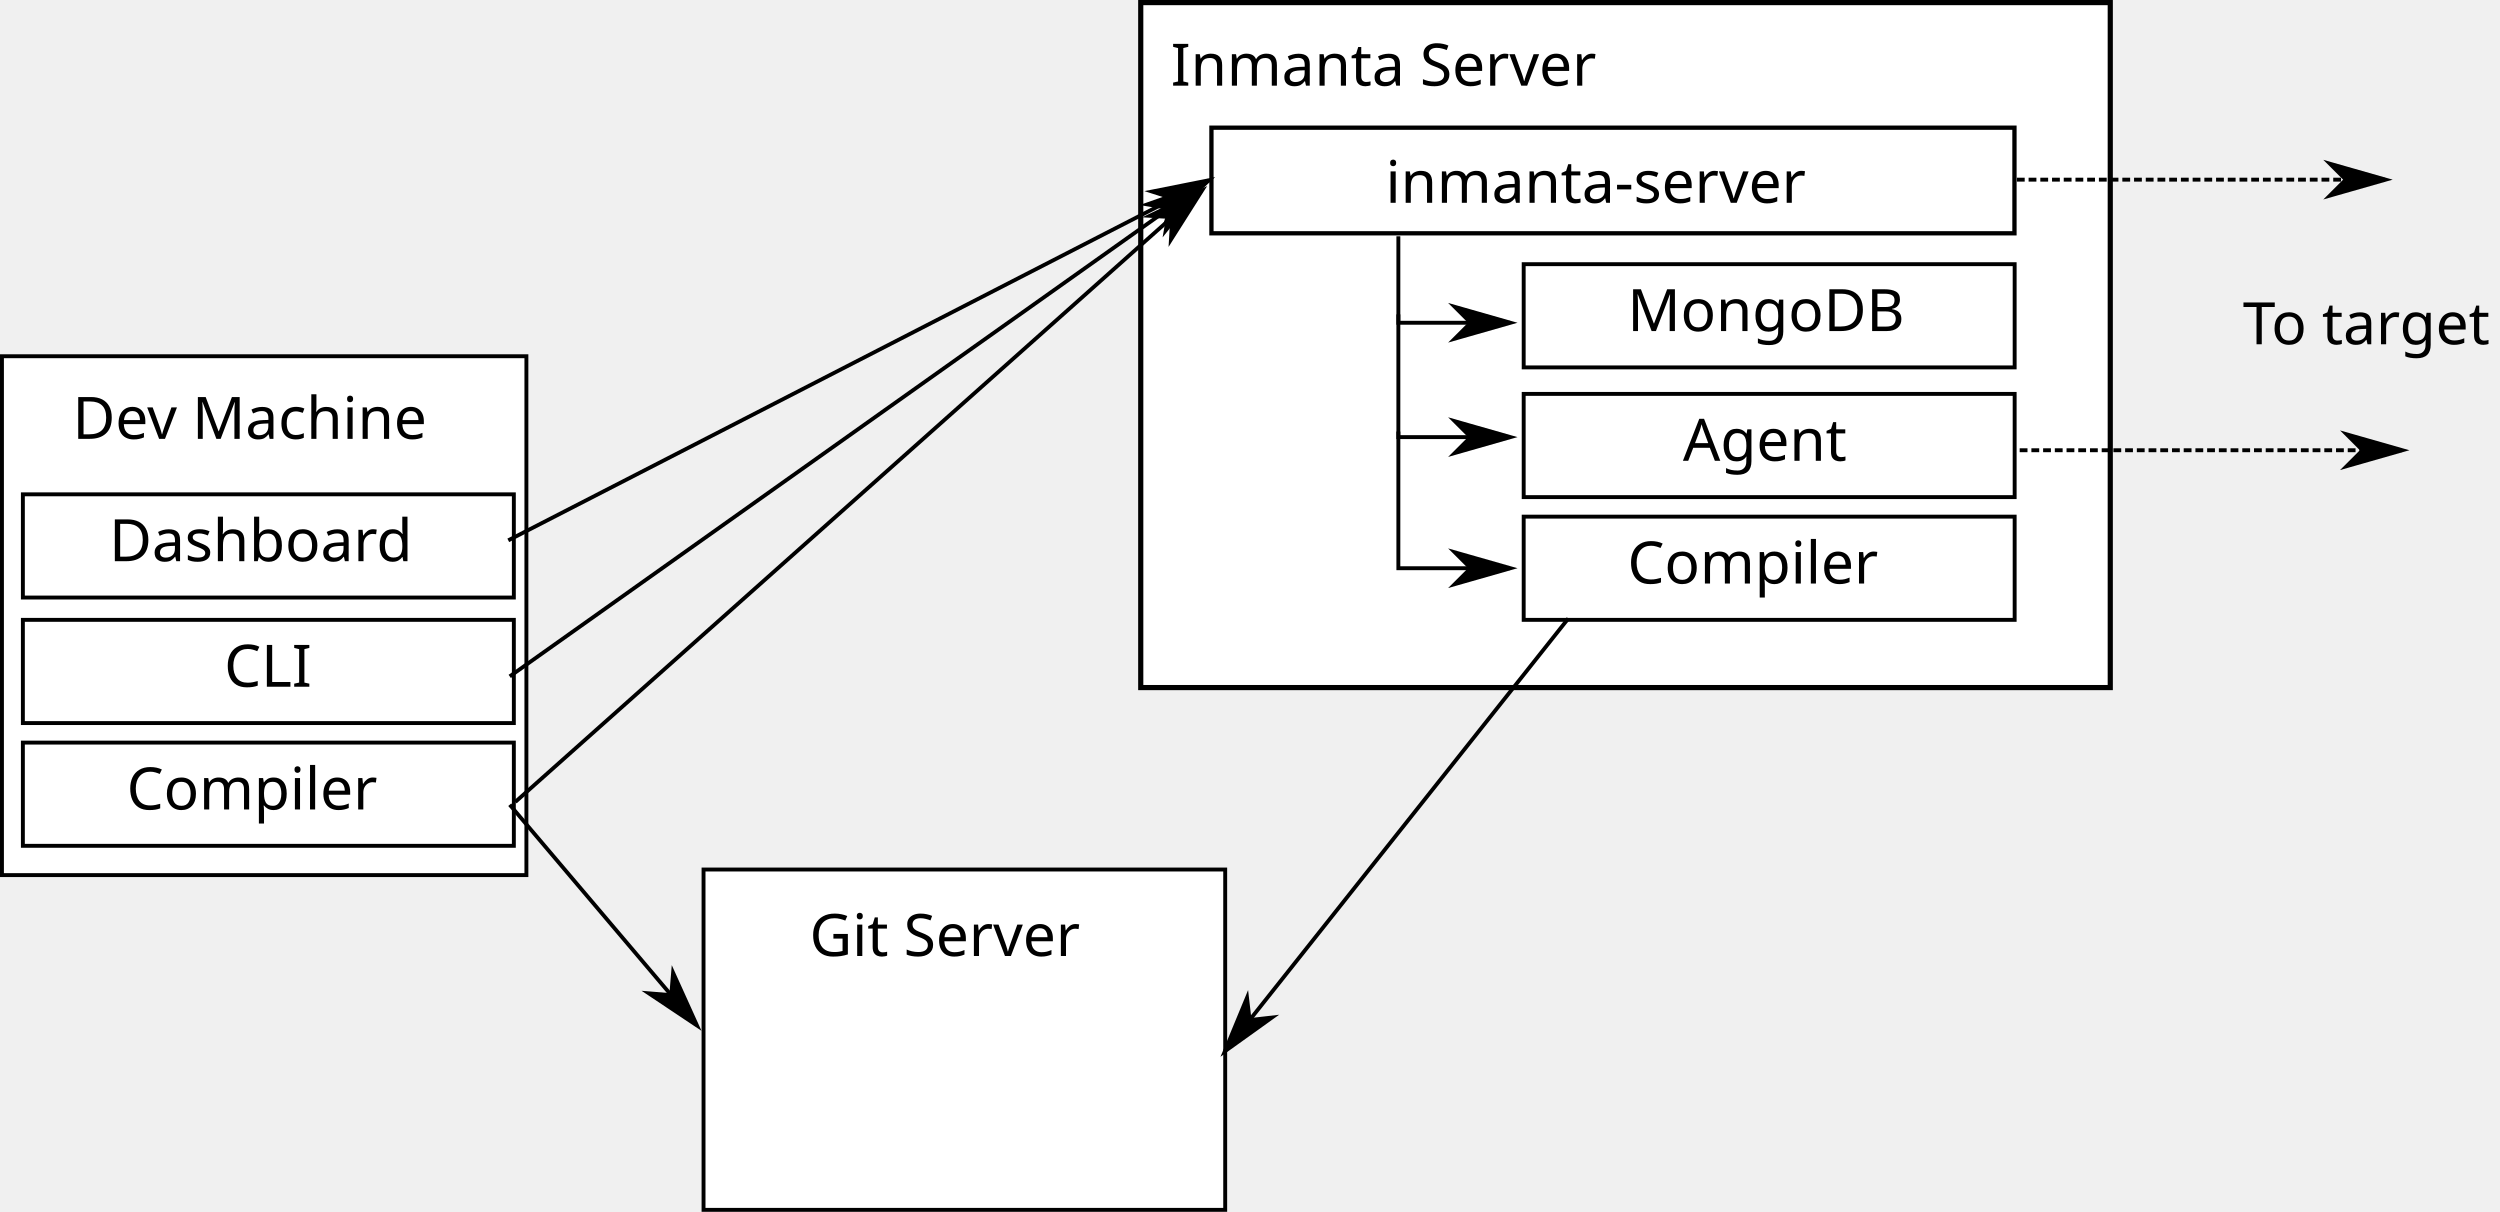
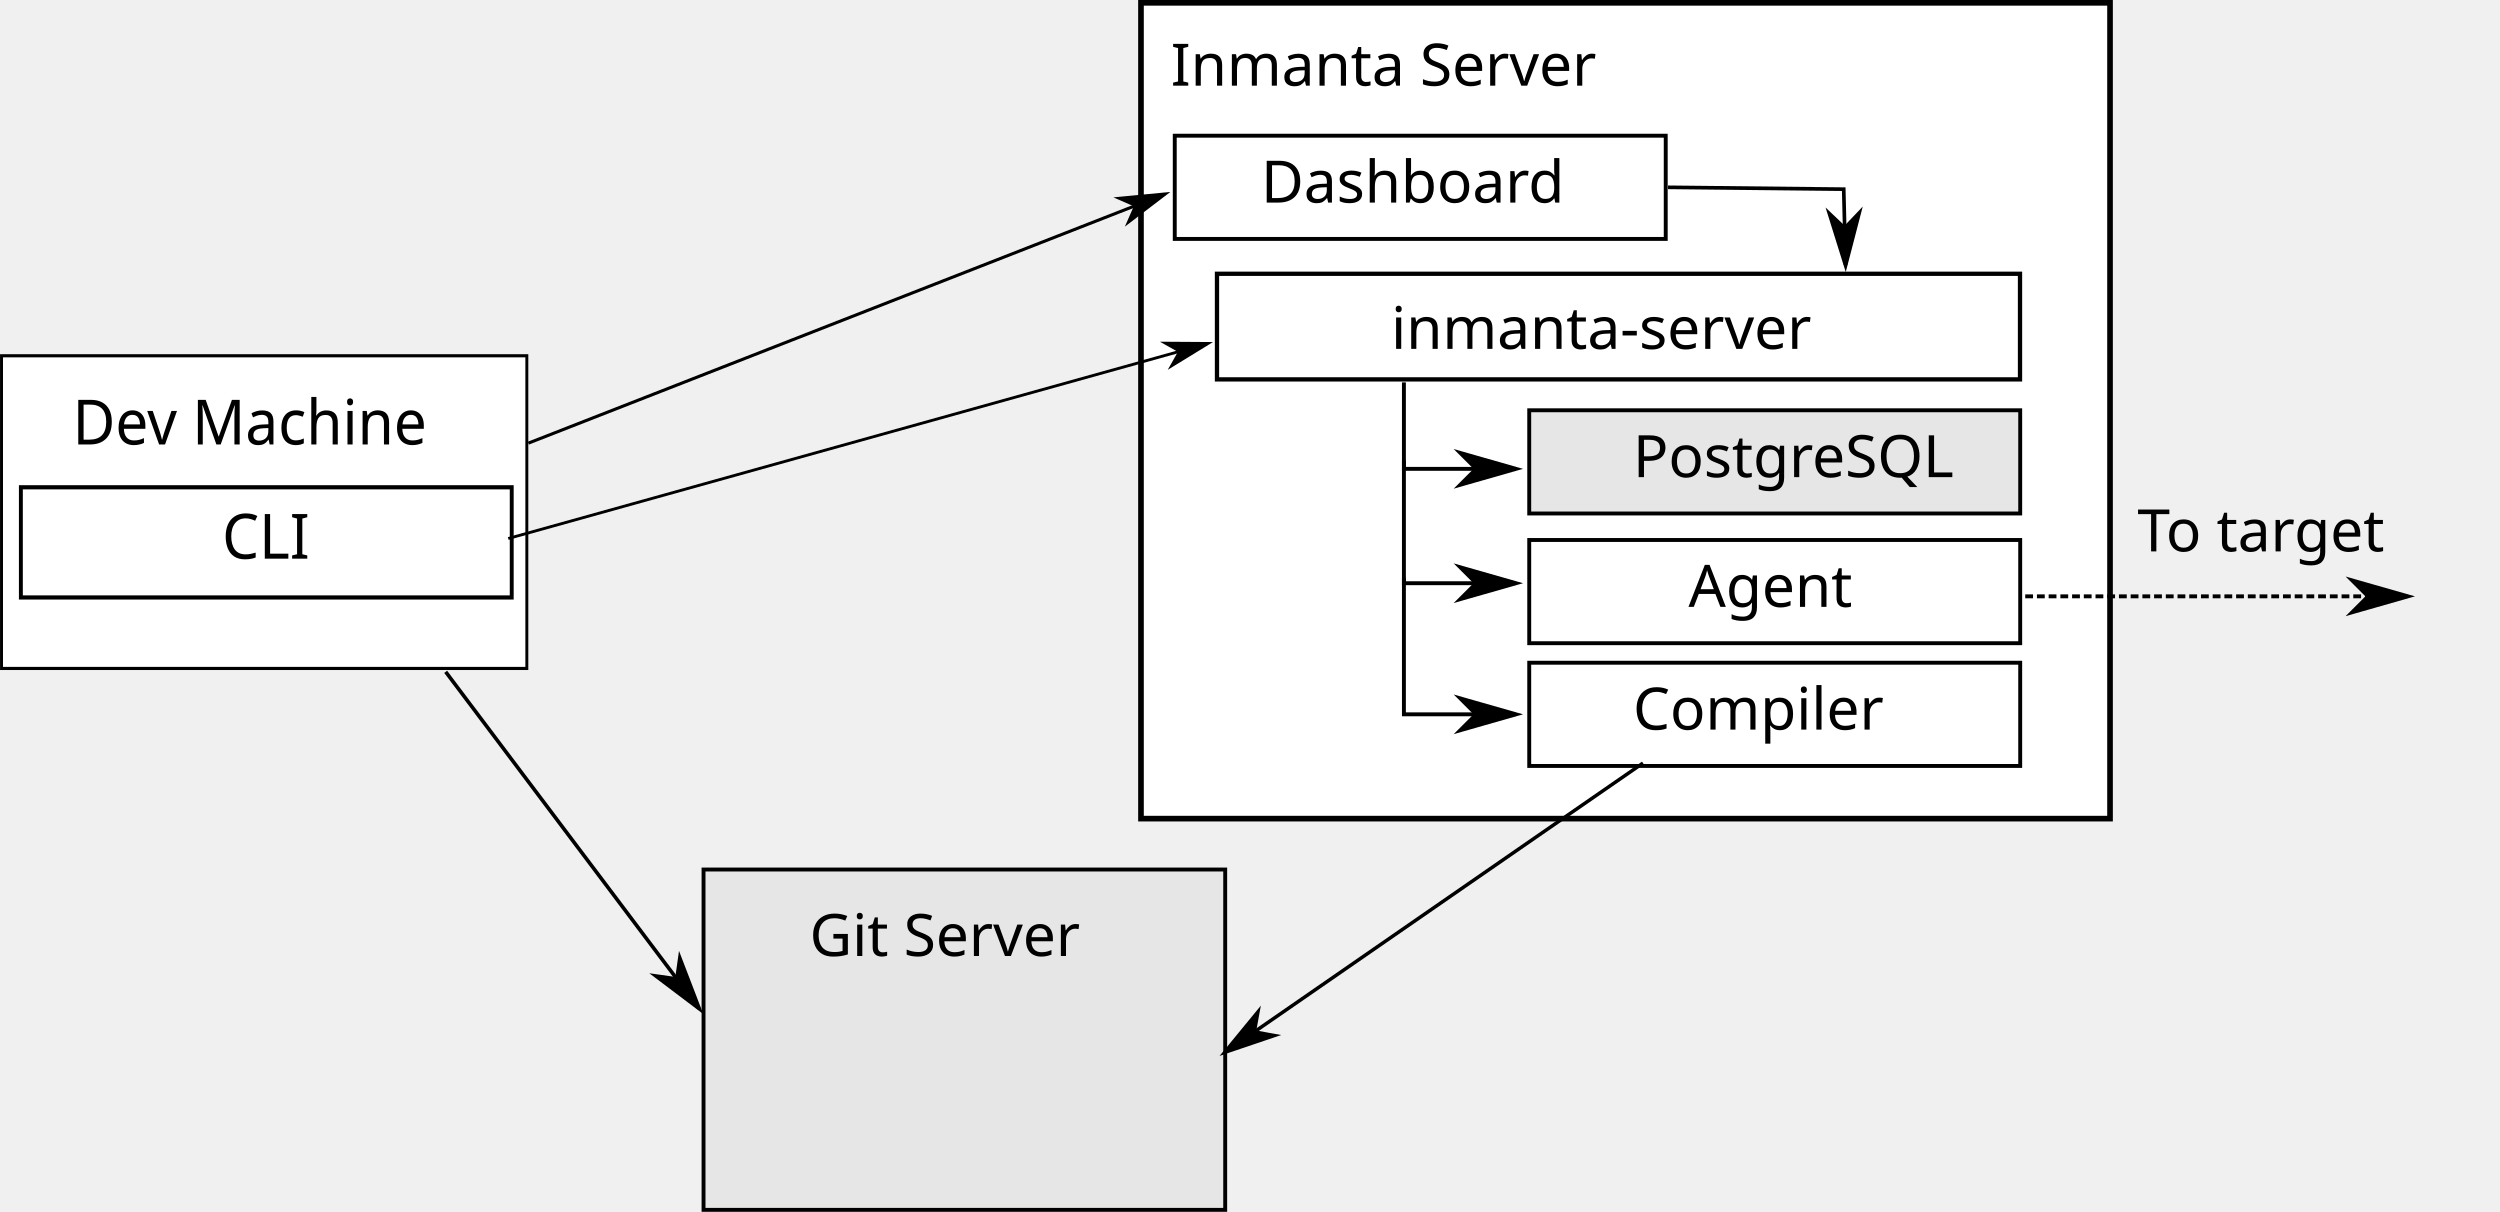
<svg xmlns="http://www.w3.org/2000/svg" width="180.659mm" height="87.57mm" viewBox="0 0 640.131 310.286" id="svg2" version="1.1">
  <defs id="defs4">
+     <marker orient="auto" refY="0" refX="0" id="marker2005" style="overflow:visible">
+       <path id="path2003" d="M 0,0 5,-5 -12.5,0 5,5 0,0 Z" style="fill:#000000;fill-opacity:1;fill-rule:evenodd;stroke:#000000;stroke-width:1pt;stroke-opacity:1" transform="matrix(-0.8,0,0,-0.8,-10,0)" />
+     </marker>
+     <marker style="overflow:visible" id="marker6370" refX="0" refY="0" orient="auto">
+       <path transform="matrix(-0.8,0,0,-0.8,-10,0)" style="fill:#000000;fill-opacity:1;fill-rule:evenodd;stroke:#000000;stroke-width:1pt;stroke-opacity:1" d="M 0,0 5,-5 -12.5,0 5,5 0,0 Z" id="path6368" />
+     </marker>
    <marker orient="auto" refY="0" refX="0" id="marker8082" style="overflow:visible">
      <path id="path8084" d="M 0,0 5,-5 -12.5,0 5,5 0,0 Z" style="fill:#000000;fill-opacity:1;fill-rule:evenodd;stroke:#000000;stroke-width:1pt;stroke-opacity:1" transform="matrix(-0.8,0,0,-0.8,-10,0)" />
-     </marker>
-     <marker style="overflow:visible" id="marker8006" refX="0" refY="0" orient="auto">
-       <path transform="matrix(-0.8,0,0,-0.8,-10,0)" style="fill:#000000;fill-opacity:1;fill-rule:evenodd;stroke:#000000;stroke-width:1pt;stroke-opacity:1" d="M 0,0 5,-5 -12.5,0 5,5 0,0 Z" id="path8008" />
    </marker>
    <marker orient="auto" refY="0" refX="0" id="marker6784" style="overflow:visible">
      <path id="path6786" d="M 0,0 5,-5 -12.5,0 5,5 0,0 Z" style="fill:#000000;fill-opacity:1;fill-rule:evenodd;stroke:#000000;stroke-width:1pt;stroke-opacity:1" transform="matrix(-0.8,0,0,-0.8,-10,0)" />
    </marker>
    <marker style="overflow:visible" id="marker6730" refX="0" refY="0" orient="auto">
      <path transform="matrix(-0.8,0,0,-0.8,-10,0)" style="fill:#000000;fill-opacity:1;fill-rule:evenodd;stroke:#000000;stroke-width:1pt;stroke-opacity:1" d="M 0,0 5,-5 -12.5,0 5,5 0,0 Z" id="path6732" />
    </marker>
    <marker orient="auto" refY="0" refX="0" id="Arrow1Lend" style="overflow:visible">
      <path id="path4435" d="M 0,0 5,-5 -12.5,0 5,5 0,0 Z" style="fill:#000000;fill-opacity:1;fill-rule:evenodd;stroke:#000000;stroke-width:1pt;stroke-opacity:1" transform="matrix(-0.8,0,0,-0.8,-10,0)" />
-     </marker>
-     <marker orient="auto" refY="0" refX="0" id="Arrow1Lend-8" style="overflow:visible">
-       <path id="path4435-4" d="M 0,0 5,-5 -12.5,0 5,5 0,0 Z" style="fill:#000000;fill-opacity:1;fill-rule:evenodd;stroke:#000000;stroke-width:1pt;stroke-opacity:1" transform="matrix(-0.8,0,0,-0.8,-10,0)" />
    </marker>
    <marker orient="auto" refY="0" refX="0" id="Arrow1Lend-8-6" style="overflow:visible">
      <path id="path4435-4-9" d="M 0,0 5,-5 -12.5,0 5,5 0,0 Z" style="fill:#000000;fill-opacity:1;fill-rule:evenodd;stroke:#000000;stroke-width:1pt;stroke-opacity:1" transform="matrix(-0.8,0,0,-0.8,-10,0)" />
    </marker>
    <marker orient="auto" refY="0" refX="0" id="Arrow1Lend-8-8" style="overflow:visible">
      <path id="path4435-4-5" d="M 0,0 5,-5 -12.5,0 5,5 0,0 Z" style="fill:#000000;fill-opacity:1;fill-rule:evenodd;stroke:#000000;stroke-width:1pt;stroke-opacity:1" transform="matrix(-0.8,0,0,-0.8,-10,0)" />
    </marker>
    <marker orient="auto" refY="0" refX="0" id="marker6784-9" style="overflow:visible">
      <path id="path6786-2" d="M 0,0 5,-5 -12.5,0 5,5 0,0 Z" style="fill:#000000;fill-opacity:1;fill-rule:evenodd;stroke:#000000;stroke-width:1pt;stroke-opacity:1" transform="matrix(-0.8,0,0,-0.8,-10,0)" />
    </marker>
    <marker orient="auto" refY="0" refX="0" id="marker6784-9-0" style="overflow:visible">
      <path id="path6786-2-3" d="M 0,0 5,-5 -12.5,0 5,5 0,0 Z" style="fill:#000000;fill-opacity:1;fill-rule:evenodd;stroke:#000000;stroke-width:1pt;stroke-opacity:1" transform="matrix(-0.8,0,0,-0.8,-10,0)" />
    </marker>
+     <marker orient="auto" refY="0" refX="0" id="Arrow1Lend-3" style="overflow:visible">
+       <path id="path4435-6" d="M 0,0 5,-5 -12.5,0 5,5 Z" style="fill:#000000;fill-opacity:1;fill-rule:evenodd;stroke:#000000;stroke-width:1pt;stroke-opacity:1" transform="matrix(-0.8,0,0,-0.8,-10,0)" />
+     </marker>
  </defs>
  <g id="layer1" transform="translate(-114.1429,-393.2908)">
    <g id="g4355" transform="translate(77.14286,269.2857)">
-       <rect y="346.648" x="217.143" height="87.143" width="133.571" id="rect4136" style="fill:#ffffff;fill-opacity:1;stroke:#000000;stroke-width:1;stroke-miterlimit:4;stroke-dasharray:none;stroke-opacity:1" />
-       <text id="text4138" y="368.791" x="244.286" style="font-style:normal;font-weight:normal;font-size:15px;line-height:125%;font-family:sans-serif;letter-spacing:0px;word-spacing:0px;fill:#000000;fill-opacity:1;stroke:none;stroke-width:1px;stroke-linecap:butt;stroke-linejoin:miter;stroke-opacity:1" xml:space="preserve">
-         <tspan y="368.791" x="244.286" id="tspan4140">Git Server</tspan>
+       <rect y="346.648" x="217.143" height="87.143" width="133.571" id="rect4136" style="fill:#e6e6e6;fill-opacity:1;stroke:#000000;stroke-width:1;stroke-miterlimit:4;stroke-dasharray:none;stroke-opacity:1" />
+       <text id="text4138" y="368.791" x="244.286" style="font-style:normal;font-weight:normal;line-height:0%;font-family:sans-serif;letter-spacing:0px;word-spacing:0px;fill:#000000;fill-opacity:1;stroke:none;stroke-width:1px;stroke-linecap:butt;stroke-linejoin:miter;stroke-opacity:1" xml:space="preserve">
+         <tspan y="368.791" x="244.286" id="tspan4140" style="font-size:15px;line-height:1.25">Git Server</tspan>
      </text>
    </g>
-     <rect style="fill:#ffffff;fill-opacity:1;stroke:#000000;stroke-width:1.324;stroke-miterlimit:4;stroke-dasharray:none;stroke-opacity:1" id="rect4136-9" width="248.248" height="175.39" x="406.233" y="393.953" />
-     <text xml:space="preserve" style="font-style:normal;font-weight:normal;font-size:15px;line-height:125%;font-family:sans-serif;letter-spacing:0px;word-spacing:0px;fill:#000000;fill-opacity:1;stroke:none;stroke-width:1px;stroke-linecap:butt;stroke-linejoin:miter;stroke-opacity:1" x="413.929" y="415.219" id="text4138-8">
-       <tspan id="tspan4140-5" x="413.929" y="415.219">Inmanta Server</tspan>
+     <rect style="fill:#ffffff;fill-opacity:1;stroke:#000000;stroke-width:1.444;stroke-miterlimit:4;stroke-dasharray:none;stroke-opacity:1" id="rect4136-9" width="248.127" height="208.889" x="406.294" y="394.013" />
+     <text xml:space="preserve" style="font-style:normal;font-weight:normal;line-height:0%;font-family:sans-serif;letter-spacing:0px;word-spacing:0px;fill:#000000;fill-opacity:1;stroke:none;stroke-width:1px;stroke-linecap:butt;stroke-linejoin:miter;stroke-opacity:1" x="413.929" y="415.219" id="text4138-8">
+       <tspan id="tspan4140-5" x="413.929" y="415.219" style="font-size:15px;line-height:1.25">Inmanta Server</tspan>
    </text>
-     <g id="g4215" transform="translate(117.1429,177.1429)">
-       <rect y="283.791" x="387.143" height="26.429" width="125.714" id="rect4169" style="fill:#ffffff;fill-opacity:1;stroke:#000000;stroke-width:1;stroke-miterlimit:4;stroke-dasharray:none;stroke-opacity:1" />
-       <text id="text4171" y="300.913" x="413.712" style="font-style:normal;font-weight:normal;font-size:15px;line-height:125%;font-family:sans-serif;letter-spacing:0px;word-spacing:0px;fill:#000000;fill-opacity:1;stroke:none;stroke-width:1px;stroke-linecap:butt;stroke-linejoin:miter;stroke-opacity:1" xml:space="preserve">
-         <tspan y="300.913" x="413.712" id="tspan4173">MongoDB</tspan>
+     <g id="g4215" transform="translate(118.5634,214.5501)">
+       <rect y="283.791" x="387.143" height="26.429" width="125.714" id="rect4169" style="fill:#e6e6e6;fill-opacity:1;stroke:#000000;stroke-width:1;stroke-miterlimit:4;stroke-dasharray:none;stroke-opacity:1" />
+       <text id="text4171" y="300.913" x="413.712" style="font-style:normal;font-weight:normal;line-height:0%;font-family:sans-serif;letter-spacing:0px;word-spacing:0px;fill:#000000;fill-opacity:1;stroke:none;stroke-width:1px;stroke-linecap:butt;stroke-linejoin:miter;stroke-opacity:1" xml:space="preserve">
+         <tspan y="300.913" x="413.712" id="tspan4173" style="font-size:15px;line-height:1.25">PostgreSQL</tspan>
      </text>
    </g>
-     <g id="g4210" transform="translate(-43.57143,254.2857)">
+     <g id="g4210" transform="translate(-42.1509,291.6929)">
      <rect y="171.697" x="467.906" height="27.044" width="205.616" id="rect4169-2" style="fill:#ffffff;fill-opacity:1;stroke:#000000;stroke-width:1.099;stroke-miterlimit:4;stroke-dasharray:none;stroke-opacity:1" />
-       <text id="text4206" y="190.934" x="512.49" style="font-style:normal;font-weight:normal;font-size:15px;line-height:125%;font-family:sans-serif;letter-spacing:0px;word-spacing:0px;fill:#000000;fill-opacity:1;stroke:none;stroke-width:1px;stroke-linecap:butt;stroke-linejoin:miter;stroke-opacity:1" xml:space="preserve">
-         <tspan y="190.934" x="512.49" id="tspan4208">inmanta-server</tspan>
+       <text id="text4206" y="190.934" x="512.49" style="font-style:normal;font-weight:normal;line-height:0%;font-family:sans-serif;letter-spacing:0px;word-spacing:0px;fill:#000000;fill-opacity:1;stroke:none;stroke-width:1px;stroke-linecap:butt;stroke-linejoin:miter;stroke-opacity:1" xml:space="preserve">
+         <tspan y="190.934" x="512.49" id="tspan4208" style="font-size:15px;line-height:1.25">inmanta-server</tspan>
      </text>
    </g>
-     <g id="g4215-6" transform="translate(117.1429,241.7857)">
+     <g id="g4215-6" transform="translate(118.5634,279.1929)">
      <rect y="283.791" x="387.143" height="26.429" width="125.714" id="rect4169-20" style="fill:#ffffff;fill-opacity:1;stroke:#000000;stroke-width:1;stroke-miterlimit:4;stroke-dasharray:none;stroke-opacity:1" />
-       <text id="text4171-0" y="300.913" x="413.712" style="font-style:normal;font-weight:normal;font-size:15px;line-height:125%;font-family:sans-serif;letter-spacing:0px;word-spacing:0px;fill:#000000;fill-opacity:1;stroke:none;stroke-width:1px;stroke-linecap:butt;stroke-linejoin:miter;stroke-opacity:1" xml:space="preserve">
-         <tspan y="300.913" x="413.712" id="tspan4173-6">Compiler</tspan>
+       <text id="text4171-0" y="300.913" x="413.712" style="font-style:normal;font-weight:normal;line-height:0%;font-family:sans-serif;letter-spacing:0px;word-spacing:0px;fill:#000000;fill-opacity:1;stroke:none;stroke-width:1px;stroke-linecap:butt;stroke-linejoin:miter;stroke-opacity:1" xml:space="preserve">
+         <tspan y="300.913" x="413.712" id="tspan4173-6" style="font-size:15px;line-height:1.25">Compiler</tspan>
      </text>
    </g>
-     <g id="g4215-6-0" transform="translate(117.1429,210.3571)">
+     <g id="g4215-6-0" transform="translate(118.5634,247.7644)">
      <rect y="283.791" x="387.143" height="26.429" width="125.714" id="rect4169-20-5" style="fill:#ffffff;fill-opacity:1;stroke:#000000;stroke-width:1;stroke-miterlimit:4;stroke-dasharray:none;stroke-opacity:1" />
-       <text id="text4171-0-6" y="300.913" x="427.917" style="font-style:normal;font-weight:normal;font-size:15px;line-height:125%;font-family:sans-serif;letter-spacing:0px;word-spacing:0px;fill:#000000;fill-opacity:1;stroke:none;stroke-width:1px;stroke-linecap:butt;stroke-linejoin:miter;stroke-opacity:1" xml:space="preserve">
-         <tspan y="300.913" x="427.917" id="tspan4173-6-1">Agent</tspan>
+       <text id="text4171-0-6" y="300.913" x="427.917" style="font-style:normal;font-weight:normal;line-height:0%;font-family:sans-serif;letter-spacing:0px;word-spacing:0px;fill:#000000;fill-opacity:1;stroke:none;stroke-width:1px;stroke-linecap:butt;stroke-linejoin:miter;stroke-opacity:1" xml:space="preserve">
+         <tspan y="300.913" x="427.917" id="tspan4173-6-1" style="font-size:15px;line-height:1.25">Agent</tspan>
      </text>
    </g>
-     <g id="g4360" transform="translate(57.14286,97.14286)">
-       <rect y="387.362" x="57.5" height="132.857" width="134.286" id="rect4136-8" style="fill:#ffffff;fill-opacity:1;stroke:#000000;stroke-width:1;stroke-miterlimit:4;stroke-dasharray:none;stroke-opacity:1" />
-       <text id="text4138-85" y="408.511" x="75.579" style="font-style:normal;font-weight:normal;font-size:15px;line-height:125%;font-family:sans-serif;letter-spacing:0px;word-spacing:0px;fill:#000000;fill-opacity:1;stroke:none;stroke-width:1px;stroke-linecap:butt;stroke-linejoin:miter;stroke-opacity:1" xml:space="preserve">
-         <tspan y="408.511" x="75.579" id="tspan4140-3">Dev Machine</tspan>
+     <g id="g4360" transform="matrix(0.9997538,0,0,1.067465,57.17354,71.02644)">
+       <rect y="387.235" x="57.372" height="75.003" width="134.542" id="rect4136-8" style="fill:#ffffff;fill-opacity:1;stroke:#000000;stroke-width:0.752;stroke-miterlimit:4;stroke-dasharray:none;stroke-opacity:1" />
+       <text id="text4138-85" y="408.511" x="75.579" style="font-style:normal;font-weight:normal;line-height:0%;font-family:sans-serif;letter-spacing:0px;word-spacing:0px;fill:#000000;fill-opacity:1;stroke:none;stroke-width:1px;stroke-linecap:butt;stroke-linejoin:miter;stroke-opacity:1" xml:space="preserve">
+         <tspan y="408.511" x="75.579" id="tspan4140-3" style="font-size:15px;line-height:1.25">Dev Machine</tspan>
      </text>
-       <g transform="translate(-324.2857,202.5)" id="g4215-6-06">
-         <rect style="fill:#ffffff;fill-opacity:1;stroke:#000000;stroke-width:1;stroke-miterlimit:4;stroke-dasharray:none;stroke-opacity:1" id="rect4169-20-9" width="125.714" height="26.429" x="387.143" y="283.791" />
-         <text xml:space="preserve" style="font-style:normal;font-weight:normal;font-size:15px;line-height:125%;font-family:sans-serif;letter-spacing:0px;word-spacing:0px;fill:#000000;fill-opacity:1;stroke:none;stroke-width:1px;stroke-linecap:butt;stroke-linejoin:miter;stroke-opacity:1" x="413.712" y="300.913" id="text4171-0-0">
-           <tspan id="tspan4173-6-2" x="413.712" y="300.913">Compiler</tspan>
-         </text>
-       </g>
-       <g transform="translate(-324.2857,171.0714)" id="g4215-6-06-0">
+       <g transform="translate(-324.8146,134.9904)" id="g4215-6-06-0">
        <rect style="fill:#ffffff;fill-opacity:1;stroke:#000000;stroke-width:1;stroke-miterlimit:4;stroke-dasharray:none;stroke-opacity:1" id="rect4169-20-9-0" width="125.714" height="26.429" x="387.143" y="283.791" />
-         <text xml:space="preserve" style="font-style:normal;font-weight:normal;font-size:15px;line-height:125%;font-family:sans-serif;letter-spacing:0px;word-spacing:0px;fill:#000000;fill-opacity:1;stroke:none;stroke-width:1px;stroke-linecap:butt;stroke-linejoin:miter;stroke-opacity:1" x="438.684" y="300.913" id="text4171-0-0-5">
-           <tspan id="tspan4173-6-2-3" x="438.684" y="300.913">CLI</tspan>
-         </text>
-       </g>
-       <g transform="translate(-324.2857,138.9286)" id="g4215-6-06-0-2">
-         <rect style="fill:#ffffff;fill-opacity:1;stroke:#000000;stroke-width:1;stroke-miterlimit:4;stroke-dasharray:none;stroke-opacity:1" id="rect4169-20-9-0-8" width="125.714" height="26.429" x="387.143" y="283.791" />
-         <text xml:space="preserve" style="font-style:normal;font-weight:normal;font-size:15px;line-height:125%;font-family:sans-serif;letter-spacing:0px;word-spacing:0px;fill:#000000;fill-opacity:1;stroke:none;stroke-width:1px;stroke-linecap:butt;stroke-linejoin:miter;stroke-opacity:1" x="409.237" y="300.913" id="text4171-0-0-5-9">
-           <tspan id="tspan4173-6-2-3-3" x="409.237" y="300.913">Dashboard</tspan>
+         <text xml:space="preserve" style="font-style:normal;font-weight:normal;line-height:0%;font-family:sans-serif;letter-spacing:0px;word-spacing:0px;fill:#000000;fill-opacity:1;stroke:none;stroke-width:1px;stroke-linecap:butt;stroke-linejoin:miter;stroke-opacity:1" x="438.684" y="300.913" id="text4171-0-0-5">
+           <tspan id="tspan4173-6-2-3" x="438.684" y="300.913" style="font-size:15px;line-height:1.25">CLI</tspan>
        </text>
      </g>
    </g>
-     <path style="fill:none;fill-rule:evenodd;stroke:#000000;stroke-width:1px;stroke-linecap:butt;stroke-linejoin:miter;stroke-opacity:1;marker-end:url(#Arrow1Lend)" d="M 244.286,531.648 423.571,439.505" id="path4426" />
-     <path style="fill:none;fill-rule:evenodd;stroke:#000000;stroke-width:1px;stroke-linecap:butt;stroke-linejoin:miter;stroke-opacity:1;marker-end:url(#Arrow1Lend-8)" d="M 244.662,566.484 421.805,440.77" id="path4426-7" />
-     <path style="fill:none;fill-rule:evenodd;stroke:#000000;stroke-width:1px;stroke-linecap:butt;stroke-linejoin:miter;stroke-opacity:1;marker-end:url(#Arrow1Lend-8-6)" d="M 246.091,598.627 421.805,442.199" id="path4426-7-7" />
-     <path style="fill:none;fill-rule:evenodd;stroke:#000000;stroke-width:1px;stroke-linecap:butt;stroke-linejoin:miter;stroke-opacity:1;marker-end:url(#Arrow1Lend-8-8)" d="m 244.662,599.342 47.857,56.429" id="path4426-7-2" />
-     <path style="fill:none;fill-rule:evenodd;stroke:#000000;stroke-width:1px;stroke-linecap:butt;stroke-linejoin:miter;stroke-opacity:1;marker-end:url(#marker6730)" d="M 515.714,551.648 427.857,662.362" id="path6722" />
-     <path style="fill:none;fill-rule:evenodd;stroke:#000000;stroke-width:1px;stroke-linecap:butt;stroke-linejoin:miter;stroke-opacity:1;marker-end:url(#marker6784)" d="m 472.197,453.791 0,22.143 28.571,0" id="path6776" />
-     <path style="fill:none;fill-rule:evenodd;stroke:#000000;stroke-width:1px;stroke-linecap:butt;stroke-linejoin:miter;stroke-opacity:1;marker-end:url(#marker6784-9)" d="m 472.197,473.785 0,31.429 28.571,0" id="path6776-0" />
-     <path style="fill:none;fill-rule:evenodd;stroke:#000000;stroke-width:1px;stroke-linecap:butt;stroke-linejoin:miter;stroke-opacity:1;marker-end:url(#marker6784-9-0)" d="m 472.197,503.785 0,35 28.571,0" id="path6776-0-0" />
-     <path style="fill:none;fill-rule:evenodd;stroke:#000000;stroke-width:1;stroke-linecap:butt;stroke-linejoin:miter;stroke-miterlimit:4;stroke-dasharray:2, 1;stroke-dashoffset:0;stroke-opacity:1;marker-end:url(#marker8082)" d="m 631.286,508.576 97.857,0" id="path7996" />
-     <path style="fill:none;fill-rule:evenodd;stroke:#000000;stroke-width:1;stroke-linecap:butt;stroke-linejoin:miter;stroke-miterlimit:4;stroke-dasharray:2, 1;stroke-dashoffset:0;stroke-opacity:1;marker-end:url(#marker8006)" d="m 630.571,439.291 94.286,0" id="path7998" />
-     <text xml:space="preserve" style="font-style:normal;font-weight:normal;font-size:15px;line-height:125%;font-family:sans-serif;letter-spacing:0px;word-spacing:0px;fill:#000000;fill-opacity:1;stroke:none;stroke-width:1px;stroke-linecap:butt;stroke-linejoin:miter;stroke-opacity:1" x="688.429" y="481.434" id="text8176">
-       <tspan id="tspan8178" x="688.429" y="481.434">To target</tspan>
+     <path style="fill:none;fill-rule:evenodd;stroke:#000000;stroke-width:0.736px;stroke-linecap:butt;stroke-linejoin:miter;stroke-opacity:1;marker-end:url(#Arrow1Lend)" d="M 244.283,531.175 423.367,481.255" id="path4426" />
+     <path style="fill:none;fill-rule:evenodd;stroke:#000000;stroke-width:0.902px;stroke-linecap:butt;stroke-linejoin:miter;stroke-opacity:1;marker-end:url(#marker6730)" d="M 534.839,588.679 427.85,662.667" id="path6722" />
+     <path style="fill:none;fill-rule:evenodd;stroke:#000000;stroke-width:1px;stroke-linecap:butt;stroke-linejoin:miter;stroke-opacity:1;marker-end:url(#marker6784)" d="m 473.618,491.198 v 22.143 h 28.571" id="path6776" />
+     <path style="fill:none;fill-rule:evenodd;stroke:#000000;stroke-width:1px;stroke-linecap:butt;stroke-linejoin:miter;stroke-opacity:1;marker-end:url(#marker6784-9)" d="m 473.618,511.193 v 31.429 h 28.571" id="path6776-0" />
+     <path style="fill:none;fill-rule:evenodd;stroke:#000000;stroke-width:1px;stroke-linecap:butt;stroke-linejoin:miter;stroke-opacity:1;marker-end:url(#marker6784-9-0)" d="m 473.618,541.193 v 35 h 28.571" id="path6776-0-0" />
+     <path style="fill:none;fill-rule:evenodd;stroke:#000000;stroke-width:1;stroke-linecap:butt;stroke-linejoin:miter;stroke-miterlimit:4;stroke-dasharray:2, 1;stroke-dashoffset:0;stroke-opacity:1;marker-end:url(#marker8082)" d="m 632.706,545.984 h 97.857" id="path7996" />
+     <text xml:space="preserve" style="font-style:normal;font-weight:normal;line-height:0%;font-family:sans-serif;letter-spacing:0px;word-spacing:0px;fill:#000000;fill-opacity:1;stroke:none;stroke-width:1px;stroke-linecap:butt;stroke-linejoin:miter;stroke-opacity:1" x="661.439" y="534.467" id="text8176">
+       <tspan id="tspan8178" x="661.439" y="534.467" style="font-size:15px;line-height:1.25">To target</tspan>
    </text>
+     <g transform="translate(27.79777,144.2475)" id="g4215-6-06-0-2">
+       <rect style="fill:#ffffff;fill-opacity:1;stroke:#000000;stroke-width:1;stroke-miterlimit:4;stroke-dasharray:none;stroke-opacity:1" id="rect4169-20-9-0-8" width="125.714" height="26.429" x="387.143" y="283.791" />
+       <text xml:space="preserve" style="font-style:normal;font-weight:normal;line-height:0%;font-family:sans-serif;letter-spacing:0px;word-spacing:0px;fill:#000000;fill-opacity:1;stroke:none;stroke-width:1px;stroke-linecap:butt;stroke-linejoin:miter;stroke-opacity:1" x="409.237" y="300.913" id="text4171-0-0-5-9">
+         <tspan id="tspan4173-6-2-3-3" x="409.237" y="300.913" style="font-size:15px;line-height:1.25">Dashboard</tspan>
+       </text>
+     </g>
+     <path style="fill:none;fill-rule:evenodd;stroke:#000000;stroke-width:0.793px;stroke-linecap:butt;stroke-linejoin:miter;stroke-opacity:1;marker-end:url(#Arrow1Lend-3)" d="M 249.428,506.759 412.389,443.001" id="path4426-75" />
+     <path style="fill:none;stroke:#000000;stroke-width:0.938px;stroke-linecap:butt;stroke-linejoin:miter;stroke-opacity:1;marker-end:url(#marker6370)" d="m 541.248,441.253 c 44.983,0.474 44.983,0.474 44.983,0.474 l 0.474,19.414" id="path7131" />
+     <path style="fill:none;stroke:#000000;stroke-width:0.938px;stroke-linecap:butt;stroke-linejoin:miter;stroke-opacity:1;marker-end:url(#marker2005)" d="m 228.259,565.312 c 64.871,86.179 64.871,86.179 64.871,86.179" id="path1995" />
  </g>
</svg>
